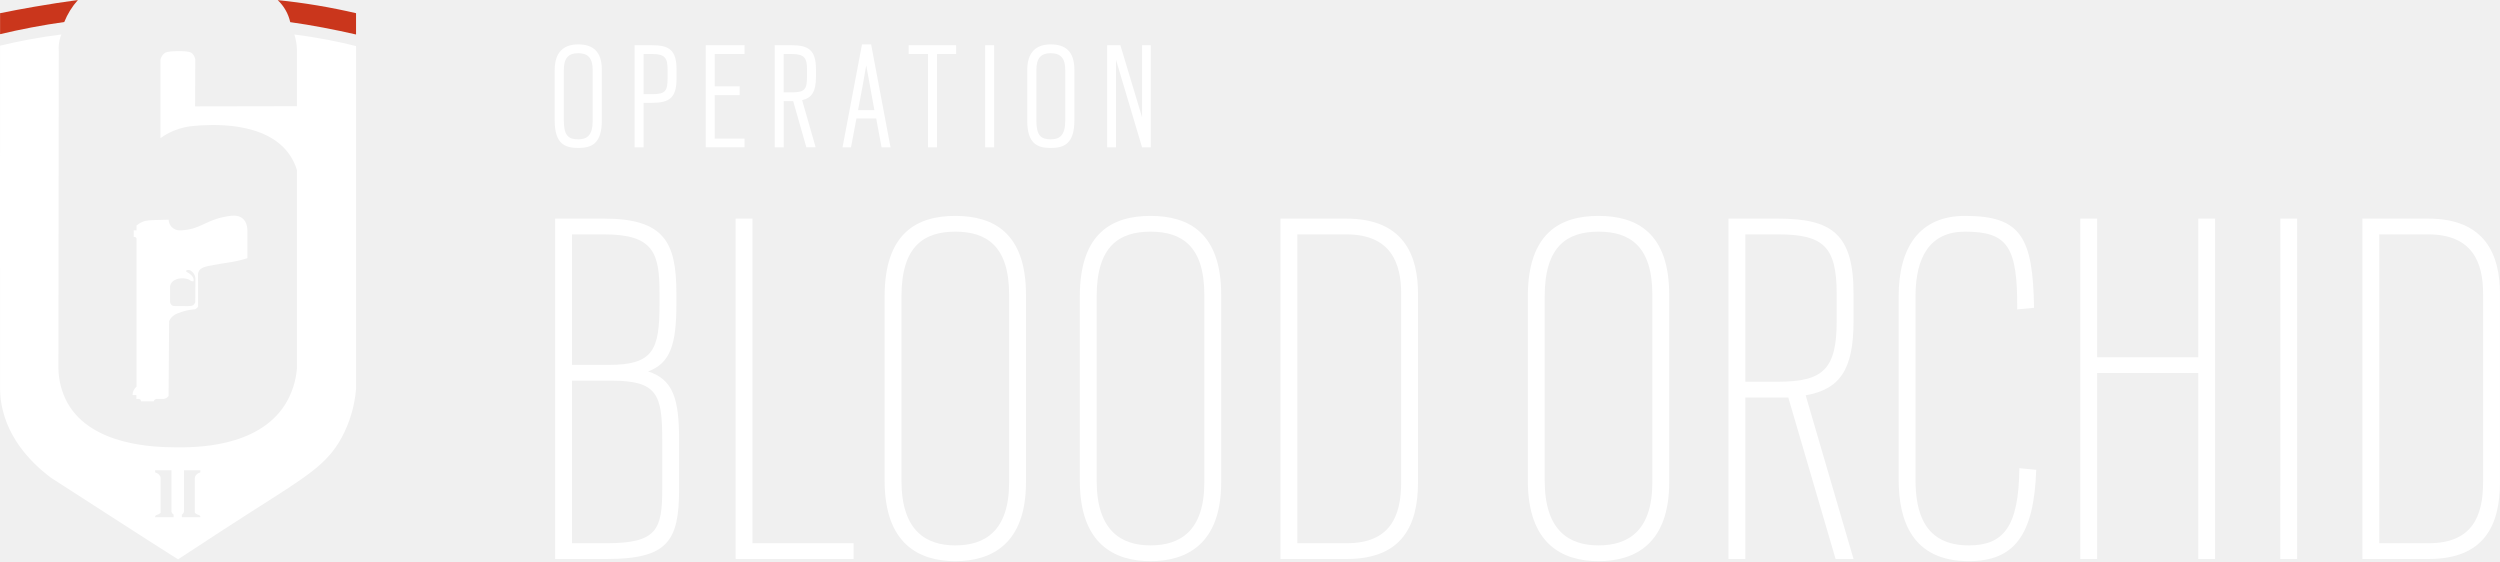
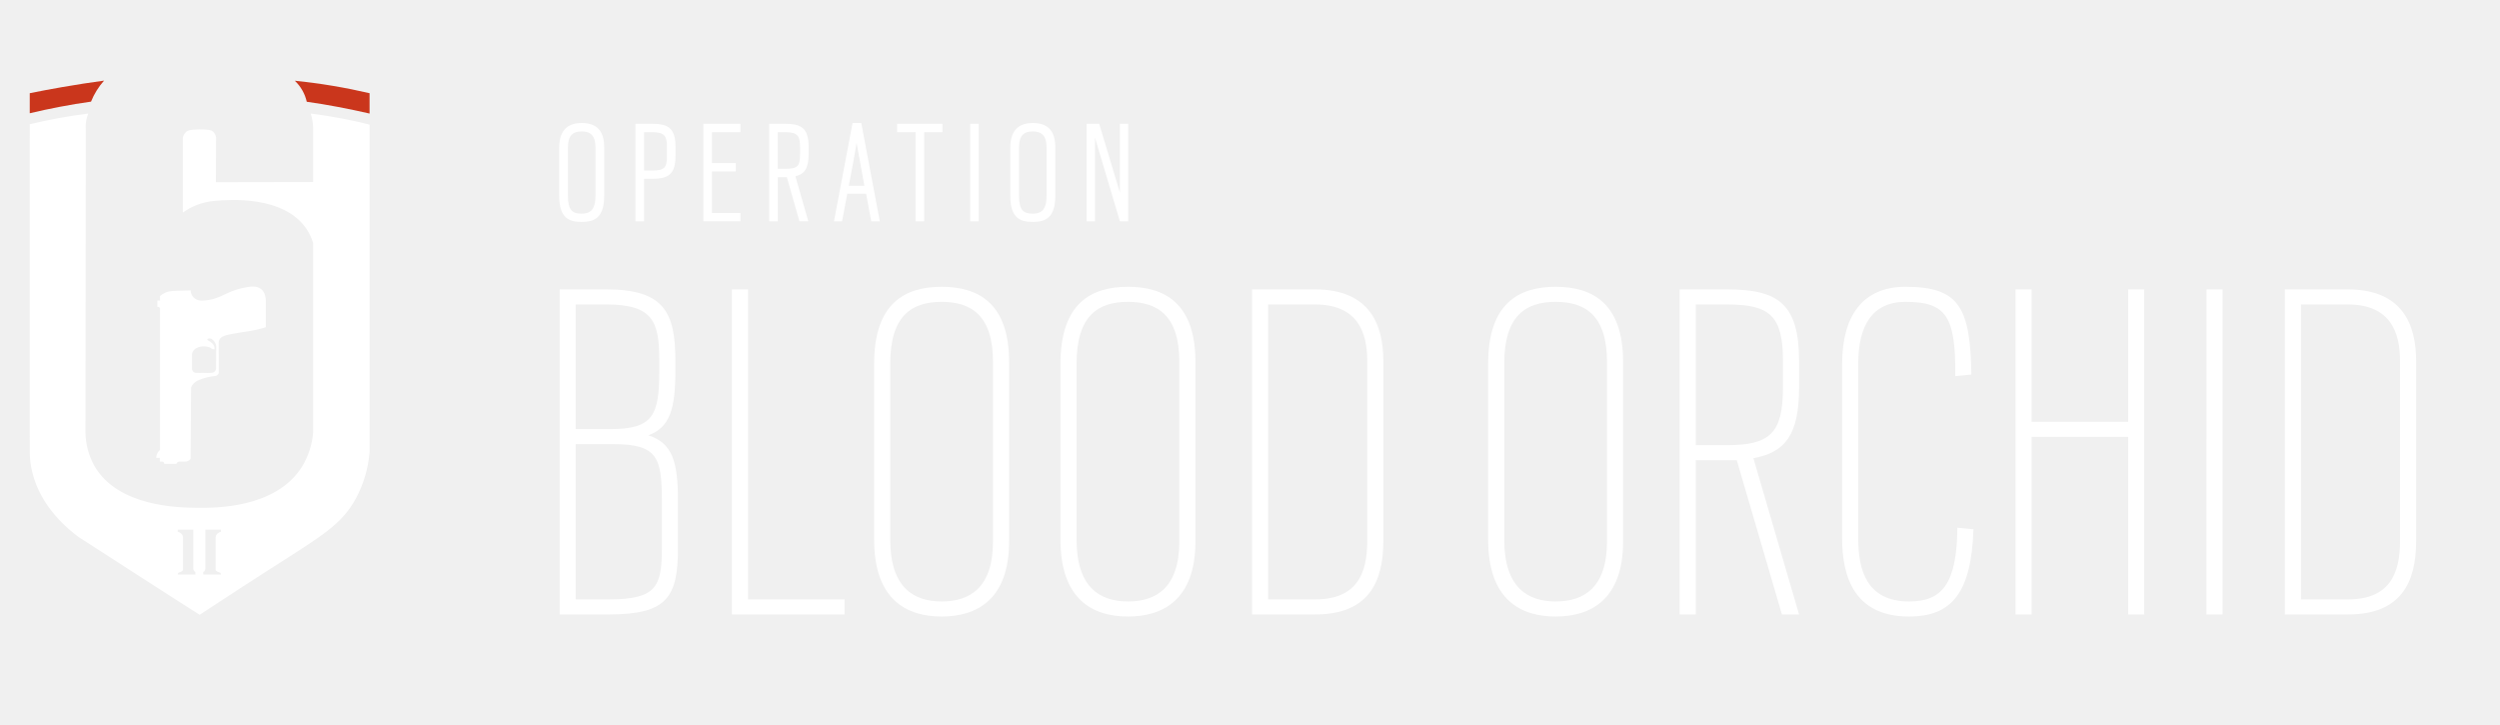
- <svg xmlns="http://www.w3.org/2000/svg" id="Horizontal" viewBox="0 0 2298.94 516.03">
-   <defs>
-     <style>.cls-1{fill:#ca361c;}.cls-2{fill:#fff;}</style>
-   </defs>
-   <path id="ShieldTopRight" class="cls-1" d="M284,77.75c11.49,1.16,23.64,2.75,36.38,4.88s24.49,4.53,35.63,7.13v19.58Q341.51,106,325.75,103T295.5,98A40.08,40.08,0,0,0,284,77.75Z" transform="translate(-28.6 -77.63)" />
-   <path id="ShieldTopLeft" class="cls-1" d="M28.67,109.06V89.75q15.2-3.09,31.21-5.87,20.72-3.6,40.38-6.25A68.87,68.87,0,0,0,87.69,97.88q-14.52,2-30.19,5C47.46,104.79,37.84,106.87,28.67,109.06Z" transform="translate(-28.6 -77.63)" />
-   <path id="ShieldGun" class="cls-2" d="M251.87,278.64c-4.7-4.11-11.79-2.69-18.62-1.22-15.81,3.41-21.38,11.21-37.68,12-.74,0-1.35.05-1.74.06a10.47,10.47,0,0,1-7.5-3.25,10.31,10.31,0,0,1-2.67-6.58l-6.17.17c-11.2.28-14.37.21-18.33,2a21.54,21.54,0,0,0-5,3.17v4.42h-2.58v6.08a2.07,2.07,0,0,1,2.58,2.42V433.17a10.42,10.42,0,0,0-3.7,7.74H154v3.59h2.53a2,2,0,0,1,1.33.83,2,2,0,0,1,.33,1.33H170a2.57,2.57,0,0,1,.25-.67,3.32,3.32,0,0,1,2.25-1.5h5.33a6.92,6.92,0,0,0,3.79-.87,6.8,6.8,0,0,0,2-1.79l.5-68.75a12.18,12.18,0,0,1,1.58-2.83,14.32,14.32,0,0,1,6.33-4.5,53,53,0,0,1,14.08-3.58,4.56,4.56,0,0,0,2.58-.5,4.62,4.62,0,0,0,2.08-2.33l-.08-29.75a6.77,6.77,0,0,1,.58-2.25c1.67-3.64,6.33-4.74,13.45-6,10.77-2,15.17-2.21,22.25-3.81,4-.9,7.19-1.86,9.13-2.48V289.83C256.1,286.84,255.48,281.8,251.87,278.64Zm-43.7,76.78a5.35,5.35,0,0,1-2.21,3c-.65.39-1.34.56-3.71.67-1.21.06-2.85.1-4.83,0s-3.48,0-4.67,0c-3.73,0-5,.12-6.09-.75a4.85,4.85,0,0,1-1.66-2.88q0-7.23,0-14.46a7.18,7.18,0,0,1,.58-2.08,8.08,8.08,0,0,1,3.21-3.46c5.1-3.27,12.68-1.69,14.38-.25a4.24,4.24,0,0,0,1.81,1,4.09,4.09,0,0,0,1.65,0v-1.71a6.72,6.72,0,0,0-.37-1.33,7.27,7.27,0,0,0-1.58-2.37,17.17,17.17,0,0,0-4.83-3.37v-1.08a4.33,4.33,0,0,1,4.25.21,9.49,9.49,0,0,1,2.5,2.42,9.62,9.62,0,0,1,1.71,4.63Z" transform="translate(-28.6 -77.63)" />
-   <path id="ShieldBody" class="cls-2" d="M329.67,114.17c-10.58-2-20.71-3.61-30.33-4.83a54.71,54.71,0,0,1,2.33,13.79c.06,1.44.05,2.83,0,4.15v48l-93.67.17.17-43.18a10,10,0,0,0-2.83-5.48c-.86-.81-2.83-2.3-13.67-2.16-9.13.12-11,1.22-12.06,2.13a11,11,0,0,0-3.44,5.51v72.41a59.81,59.81,0,0,1,12.21-6.85,61.68,61.68,0,0,1,19.25-4.48c12.09-1,66-5.5,87.75,27.28a50.78,50.78,0,0,1,6.29,13.45V416.26a74.61,74.61,0,0,1-10.73,33.11c-25.25,40.34-84.15,39.77-101.29,39.6-16.84-.16-76.49-.75-99-40.82a68.33,68.33,0,0,1-8.33-31.89q.17-145.66.33-291.31A34.46,34.46,0,0,1,84,112.16c.3-1,.64-1.94,1-2.82-9.54,1.19-19.56,2.72-30,4.67-9.21,1.72-18,3.62-26.33,5.63-.14,25.61,0,264.36,0,316.22A82.2,82.2,0,0,0,31,454.29C39.21,489,66.79,510.38,75.54,517c.78.59.44.32,17.4,11.21,36,23.12,43.63,28.24,70.75,45.56,6.43,4.11,16.35,10.43,28.64,18.21,31.38-20.69,56.1-36.57,71.09-46.15,46.91-29.94,65.8-41,79.32-65.7A114.22,114.22,0,0,0,356,435.52V120C347.68,117.89,338.9,115.93,329.67,114.17ZM188.25,553.25h-17a2.11,2.11,0,0,1,.31-1.31c.51-.76,1.41-.74,2.56-1.25a6.89,6.89,0,0,0,2.19-1.56V517.25a4.81,4.81,0,0,0-.33-1.5,6.41,6.41,0,0,0-3.18-3.1,9,9,0,0,0-1.55-.65v-1.94h15v37.81a4.2,4.2,0,0,0,2,3Zm24.57,0h-17v-2.37a4.2,4.2,0,0,0,2-3V510.06h15V512a9,9,0,0,0-1.55.65,6.41,6.41,0,0,0-3.18,3.1,4.81,4.81,0,0,0-.33,1.5v31.88a6.89,6.89,0,0,0,2.19,1.56c1.15.51,2.05.49,2.56,1.25A2.11,2.11,0,0,1,212.82,553.25Z" transform="translate(-28.6 -77.63)" />
+ <svg xmlns="http://www.w3.org/2000/svg" id="Horizontal" preserveAspectRatio="xMinYMax" viewBox="0 0 2407.31 698">
+   <path id="ShieldTopRight" d="M284,77.75c11.49,1.16,23.64,2.75,36.38,4.88s24.49,4.53,35.63,7.13v19.58Q341.51,106,325.75,103T295.5,98A40.08,40.08,0,0,0,284,77.75Z" style="fill:#ca361c" />
+   <path id="ShieldTopLeft" d="M28.67,109.06V89.75q15.2-3.09,31.21-5.87,20.72-3.6,40.38-6.25A68.87,68.87,0,0,0,87.69,97.88q-14.52,2-30.19,5C47.46,104.79,37.84,106.87,28.67,109.06Z" style="fill:#ca361c" />
+   <path id="ShieldGun" d="M251.87,278.64c-4.7-4.11-11.79-2.69-18.62-1.22-15.81,3.41-21.38,11.21-37.68,12-.74,0-1.35.05-1.74.06a10.47,10.47,0,0,1-7.5-3.25,10.31,10.31,0,0,1-2.67-6.58l-6.17.17c-11.2.28-14.37.21-18.33,2a21.54,21.54,0,0,0-5,3.17v4.42h-2.58v6.08a2.07,2.07,0,0,1,2.58,2.42V433.17a10.42,10.42,0,0,0-3.7,7.74H154v3.59h2.53a2,2,0,0,1,1.33.83,2,2,0,0,1,.33,1.33H170a2.57,2.57,0,0,1,.25-.67,3.32,3.32,0,0,1,2.25-1.5h5.33a6.92,6.92,0,0,0,3.79-.87,6.8,6.8,0,0,0,2-1.79l.5-68.75a12.18,12.18,0,0,1,1.58-2.83,14.32,14.32,0,0,1,6.33-4.5,53,53,0,0,1,14.08-3.58,4.56,4.56,0,0,0,2.58-.5,4.62,4.62,0,0,0,2.08-2.33l-.08-29.75a6.77,6.77,0,0,1,.58-2.25c1.67-3.64,6.33-4.74,13.45-6,10.77-2,15.17-2.21,22.25-3.81,4-.9,7.19-1.86,9.13-2.48V289.83C256.1,286.84,255.48,281.8,251.87,278.64Zm-43.7,76.78a5.35,5.35,0,0,1-2.21,3c-.65.39-1.34.56-3.71.67-1.21.06-2.85.1-4.83,0s-3.48,0-4.67,0c-3.73,0-5,.12-6.09-.75a4.85,4.85,0,0,1-1.66-2.88q0-7.23,0-14.46a7.18,7.18,0,0,1,.58-2.08,8.08,8.08,0,0,1,3.21-3.46c5.1-3.27,12.68-1.69,14.38-.25a4.24,4.24,0,0,0,1.81,1,4.09,4.09,0,0,0,1.65,0v-1.71a6.72,6.72,0,0,0-.37-1.33,7.27,7.27,0,0,0-1.58-2.37,17.17,17.17,0,0,0-4.83-3.37v-1.08a4.33,4.33,0,0,1,4.25.21,9.49,9.49,0,0,1,2.5,2.42,9.62,9.62,0,0,1,1.71,4.63Z" style="fill:#fff" />
+   <path id="ShieldBody" d="M329.67,114.17c-10.58-2-20.71-3.61-30.33-4.83a54.71,54.71,0,0,1,2.33,13.79c.06,1.44.05,2.83,0,4.15v48l-93.67.17.17-43.18a10,10,0,0,0-2.83-5.48c-.86-.81-2.83-2.3-13.67-2.16-9.13.12-11,1.22-12.06,2.13a11,11,0,0,0-3.44,5.51v72.41a59.81,59.81,0,0,1,12.21-6.85,61.68,61.68,0,0,1,19.25-4.48c12.09-1,66-5.5,87.75,27.28a50.78,50.78,0,0,1,6.29,13.45V416.26a74.61,74.61,0,0,1-10.73,33.11c-25.25,40.34-84.15,39.77-101.29,39.6-16.84-.16-76.49-.75-99-40.82a68.33,68.33,0,0,1-8.33-31.89q.17-145.66.33-291.31A34.46,34.46,0,0,1,84,112.16c.3-1,.64-1.94,1-2.82-9.54,1.19-19.56,2.72-30,4.67-9.21,1.72-18,3.62-26.33,5.63-.14,25.61,0,264.36,0,316.22A82.2,82.2,0,0,0,31,454.29C39.21,489,66.79,510.38,75.54,517c.78.59.44.32,17.4,11.21,36,23.12,43.63,28.24,70.75,45.56,6.43,4.11,16.35,10.43,28.64,18.21,31.38-20.69,56.1-36.57,71.09-46.15,46.91-29.94,65.8-41,79.32-65.7A114.22,114.22,0,0,0,356,435.52V120C347.68,117.89,338.9,115.93,329.67,114.17ZM188.25,553.25h-17a2.11,2.11,0,0,1,.31-1.31c.51-.76,1.41-.74,2.56-1.25a6.89,6.89,0,0,0,2.19-1.56V517.25a4.81,4.81,0,0,0-.33-1.5,6.41,6.41,0,0,0-3.18-3.1,9,9,0,0,0-1.55-.65v-1.94h15v37.81a4.2,4.2,0,0,0,2,3Zm24.57,0h-17v-2.37a4.2,4.2,0,0,0,2-3V510.06h15V512a9,9,0,0,0-1.55.65,6.41,6.41,0,0,0-3.18,3.1,4.81,4.81,0,0,0-.33,1.5v31.88a6.89,6.89,0,0,0,2.19,1.56c1.15.51,2.05.49,2.56,1.25A2.11,2.11,0,0,1,212.82,553.25Z" style="fill:#fff" />
  <g id="OpTitle">
-     <path class="cls-2" d="M538.68,188.5V142.15c0-16.95,8.55-23.7,21.6-23.7,13.35,0,21.75,6.3,21.75,23.25v46.65c0,21.3-9.3,25.35-21.75,25.35S538.68,209.65,538.68,188.5Zm34.95,0V141.85c0-11.1-4.65-15.3-13.35-15.3s-13.2,4.2-13.2,15.45v46.35c0,13.95,4.2,17.4,13.2,17.4C568.38,205.75,573.63,202.3,573.63,188.5Z" transform="translate(-28.6 -77.63)" />
-     <path class="cls-2" d="M612.18,119.21h15.9c15.6,0,22.65,4.2,22.65,22.2V150c0,18-7,22.2-22.65,22.2h-7.65V213.1h-8.25Zm16.5,45c11.7,0,13.8-3,13.8-14.25V141.4c0-10-2.1-14.1-13.8-14.1h-8.25v36.9Z" transform="translate(-28.6 -77.63)" />
-     <path class="cls-2" d="M677.58,119.21h35.7v8.1H685.83V157h22.95v8.1H685.83v40h27.45v7.95h-35.7Z" transform="translate(-28.6 -77.63)" />
-     <path class="cls-2" d="M741,119.21h15.3c15.6,0,22.65,4.2,22.65,22.2v7c0,13.65-4,19.35-12.75,21.3l12.45,43.35h-8.55L758,170.65h-8.7V213.1H741Zm15.9,43.35c11.7,0,13.8-2.85,13.8-14.25v-6.9c0-10-2.1-14.1-13.8-14.1h-7.65v35.25Z" transform="translate(-28.6 -77.63)" />
-     <path class="cls-2" d="M821.27,118.46h8.4l17.85,94.65h-8.25l-4.95-26.55H816.17l-5,26.55h-7.8Zm11.4,60.45-7.5-41.25L822,155.8l-4.35,23.1Z" transform="translate(-28.6 -77.63)" />
-     <path class="cls-2" d="M882,127.3H864.17v-8.1h43.65v8.1H890.27v85.8H882Z" transform="translate(-28.6 -77.63)" />
-     <path class="cls-2" d="M934.52,119.21h8.25v93.9h-8.25Z" transform="translate(-28.6 -77.63)" />
-     <path class="cls-2" d="M973.22,188.5V142.15c0-16.95,8.55-23.7,21.6-23.7,13.35,0,21.75,6.3,21.75,23.25v46.65c0,21.3-9.3,25.35-21.75,25.35S973.22,209.65,973.22,188.5Zm34.95,0V141.85c0-11.1-4.65-15.3-13.35-15.3s-13.2,4.2-13.2,15.45v46.35c0,13.95,4.2,17.4,13.2,17.4C1002.92,205.75,1008.17,202.3,1008.17,188.5Z" transform="translate(-28.6 -77.63)" />
-     <path class="cls-2" d="M1046.72,119.21h12.15l19.95,66.3v-66.3h8v93.9h-8l-24-80.55V213.1h-8.1Z" transform="translate(-28.6 -77.63)" />
+     <path d="M538.68,188.5V142.15c0-16.95,8.55-23.7,21.6-23.7,13.35,0,21.75,6.3,21.75,23.25v46.65c0,21.3-9.3,25.35-21.75,25.35S538.68,209.65,538.68,188.5Zm34.95,0V141.85c0-11.1-4.65-15.3-13.35-15.3s-13.2,4.2-13.2,15.45v46.35c0,13.95,4.2,17.4,13.2,17.4C568.38,205.75,573.63,202.3,573.63,188.5Z" style="fill:#fff" />
+     <path d="M612.18,119.21h15.9c15.6,0,22.65,4.2,22.65,22.2V150c0,18-7,22.2-22.65,22.2h-7.65V213.1h-8.25Zm16.5,45c11.7,0,13.8-3,13.8-14.25V141.4c0-10-2.1-14.1-13.8-14.1h-8.25v36.9Z" style="fill:#fff" />
+     <path d="M677.58,119.21h35.7v8.1H685.83V157h22.95v8.1H685.83v40h27.45v7.95h-35.7Z" style="fill:#fff" />
+     <path d="M741,119.21h15.3c15.6,0,22.65,4.2,22.65,22.2v7c0,13.65-4,19.35-12.75,21.3l12.45,43.35h-8.55L758,170.65h-8.7V213.1H741Zm15.9,43.35c11.7,0,13.8-2.85,13.8-14.25v-6.9c0-10-2.1-14.1-13.8-14.1h-7.65v35.25Z" style="fill:#fff" />
+     <path d="M821.27,118.46h8.4l17.85,94.65h-8.25l-4.95-26.55H816.17l-5,26.55h-7.8Zm11.4,60.45-7.5-41.25L822,155.8l-4.35,23.1Z" style="fill:#fff" />
+     <path d="M882,127.3H864.17v-8.1h43.65v8.1H890.27v85.8H882Z" style="fill:#fff" />
+     <path d="M934.52,119.21h8.25v93.9h-8.25Z" style="fill:#fff" />
+     <path d="M973.22,188.5V142.15c0-16.95,8.55-23.7,21.6-23.7,13.35,0,21.75,6.3,21.75,23.25v46.65c0,21.3-9.3,25.35-21.75,25.35S973.22,209.65,973.22,188.5Zm34.95,0V141.85c0-11.1-4.65-15.3-13.35-15.3s-13.2,4.2-13.2,15.45v46.35c0,13.95,4.2,17.4,13.2,17.4C1002.92,205.75,1008.17,202.3,1008.17,188.5Z" style="fill:#fff" />
+     <path d="M1046.72,119.21h12.15l19.95,66.3v-66.3h8v93.9h-8l-24-80.55V213.1h-8.1Z" style="fill:#fff" />
  </g>
  <g id="OpName">
-     <path class="cls-2" d="M539.08,278.66h45c55.5,0,66.5,22,66.5,68.5v10.5c0,36.5-5.5,54-26,61.5,23,7.5,28.5,25,28.5,63v45.5c0,47.5-10.5,64-66.5,64h-47.5Zm49.5,134.5c40.5,0,46.5-13.5,46.5-55.5v-10.5c0-37-5.5-54-51-54h-29.5v120Zm-2,164c46,0,51-12.5,51-49.5v-45.5c0-42-4.5-54.5-47-54.5h-36v149.5Z" transform="translate(-28.6 -77.63)" />
-     <path class="cls-2" d="M705.07,278.66h15.5v298.5h93v14.5H705.07Z" transform="translate(-28.6 -77.63)" />
-     <path class="cls-2" d="M842.07,519.66V350.16c0-58.5,30-74,65-74s65,15.5,65,72.5v172.5c0,57-32,72.5-65,72.5S842.07,578.16,842.07,519.66Zm114.5,1.5V348.66c0-45-21-58-49.5-58s-49.5,13-49.5,59.5v169.5c0,46.5,23,59.5,49.5,59.5C934.07,579.16,956.57,566.16,956.57,521.16Z" transform="translate(-28.6 -77.63)" />
-     <path class="cls-2" d="M1021.57,519.66V350.16c0-58.5,30-74,65-74s65,15.5,65,72.5v172.5c0,57-32,72.5-65,72.5S1021.57,578.16,1021.57,519.66Zm114.5,1.5V348.66c0-45-21-58-49.5-58s-49.5,13-49.5,59.5v169.5c0,46.5,23,59.5,49.5,59.5C1113.57,579.16,1136.07,566.16,1136.07,521.16Z" transform="translate(-28.6 -77.63)" />
-     <path class="cls-2" d="M1206.07,278.66h60.5c53,0,66,34,66,69v173.5c0,39.5-14.5,70.5-65.5,70.5h-61Zm61,298.5c40,0,50-25,50-56V347.66c0-27.5-9-54.5-50.5-54.5h-45v284Z" transform="translate(-28.6 -77.63)" />
-     <path class="cls-2" d="M1433.56,519.66V350.16c0-58.5,30-74,65-74s65,15.5,65,72.5v172.5c0,57-32,72.5-65,72.5S1433.56,578.16,1433.56,519.66Zm114.5,1.5V348.66c0-45-21-58-49.5-58s-49.5,13-49.5,59.5v169.5c0,46.5,23,59.5,49.5,59.5C1525.56,579.16,1548.06,566.16,1548.06,521.16Z" transform="translate(-28.6 -77.63)" />
-     <path class="cls-2" d="M1618.06,278.66h45.5c49.5,0,69.5,14,69.5,69v25.5c0,45-13,62.5-44,68l44,150.5h-16.5l-43.5-148.5h-39.5v148.5h-15.5Zm45.5,150c41.5,0,54-11.5,54-55.5v-25.5c0-43.5-12.5-54.5-54-54.5h-30v135.5Z" transform="translate(-28.6 -77.63)" />
-     <path class="cls-2" d="M1774.56,518.66V350.16c0-45.5,19.5-74,61-74,51.5,0,62.5,19.5,63.5,84.5l-15.5,1.5c.5-58-9-71.5-48-71.5-32,0-45.5,23-45.5,59.5v168.5c0,30,8,60.5,49,60.5,31.5,0,46-16.5,46.5-71l15.5,1.5c-2,60.5-20.5,84-62,84C1786.56,593.66,1774.56,555.66,1774.56,518.66Z" transform="translate(-28.6 -77.63)" />
-     <path class="cls-2" d="M2050.05,420.66h-93v171h-15.5v-313h15.5v127.5h93V278.66h15.5v313h-15.5Z" transform="translate(-28.6 -77.63)" />
-     <path class="cls-2" d="M2125.55,278.66H2141v313h-15.5Z" transform="translate(-28.6 -77.63)" />
-     <path class="cls-2" d="M2201,278.66h60.5c53,0,66,34,66,69v173.5c0,39.5-14.5,70.5-65.5,70.5h-61Zm61,298.5c40,0,50-25,50-56V347.66c0-27.5-9-54.5-50.5-54.5h-45v284Z" transform="translate(-28.6 -77.63)" />
+     <path d="M539.08,278.66h45c55.5,0,66.5,22,66.5,68.5v10.5c0,36.5-5.5,54-26,61.5,23,7.5,28.5,25,28.5,63v45.5c0,47.5-10.5,64-66.5,64h-47.5Zm49.5,134.5c40.5,0,46.5-13.5,46.5-55.5v-10.5c0-37-5.5-54-51-54h-29.5v120Zm-2,164c46,0,51-12.5,51-49.5v-45.5c0-42-4.5-54.5-47-54.5h-36v149.5Z" style="fill:#fff" />
+     <path d="M705.07,278.66h15.5v298.5h93v14.5H705.07Z" style="fill:#fff" />
+     <path d="M842.07,519.66V350.16c0-58.5,30-74,65-74s65,15.5,65,72.5v172.5c0,57-32,72.5-65,72.5S842.07,578.16,842.07,519.66Zm114.5,1.5V348.66c0-45-21-58-49.5-58s-49.5,13-49.5,59.5v169.5c0,46.5,23,59.5,49.5,59.5C934.07,579.16,956.57,566.16,956.57,521.16Z" style="fill:#fff" />
+     <path d="M1021.57,519.66V350.16c0-58.5,30-74,65-74s65,15.5,65,72.5v172.5c0,57-32,72.5-65,72.5S1021.57,578.16,1021.57,519.66Zm114.5,1.5V348.66c0-45-21-58-49.5-58s-49.5,13-49.5,59.5v169.5c0,46.5,23,59.5,49.5,59.5C1113.57,579.16,1136.07,566.16,1136.07,521.16Z" style="fill:#fff" />
+     <path d="M1206.07,278.66h60.5c53,0,66,34,66,69v173.5c0,39.5-14.5,70.5-65.5,70.5h-61Zm61,298.5c40,0,50-25,50-56V347.66c0-27.5-9-54.5-50.5-54.5h-45v284Z" style="fill:#fff" />
+     <path d="M1433.56,519.66V350.16c0-58.5,30-74,65-74s65,15.5,65,72.5v172.5c0,57-32,72.5-65,72.5S1433.56,578.16,1433.56,519.66Zm114.5,1.5V348.66c0-45-21-58-49.5-58s-49.5,13-49.5,59.5v169.5c0,46.5,23,59.5,49.5,59.5C1525.56,579.16,1548.06,566.16,1548.06,521.16Z" style="fill:#fff" />
+     <path d="M1618.06,278.66h45.5c49.5,0,69.5,14,69.5,69v25.5c0,45-13,62.5-44,68l44,150.5h-16.5l-43.5-148.5h-39.5v148.5h-15.5Zm45.5,150c41.5,0,54-11.5,54-55.5v-25.5c0-43.5-12.5-54.5-54-54.5h-30v135.5Z" style="fill:#fff" />
+     <path d="M1774.56,518.66V350.16c0-45.5,19.5-74,61-74,51.5,0,62.5,19.5,63.5,84.5l-15.5,1.5c.5-58-9-71.5-48-71.5-32,0-45.5,23-45.5,59.5v168.5c0,30,8,60.5,49,60.5,31.5,0,46-16.5,46.5-71l15.5,1.5c-2,60.5-20.5,84-62,84C1786.56,593.66,1774.56,555.66,1774.56,518.66Z" style="fill:#fff" />
+     <path d="M2050.05,420.66h-93v171h-15.5v-313h15.5v127.5h93V278.66h15.5v313h-15.5Z" style="fill:#fff" />
+     <path d="M2125.55,278.66H2141v313h-15.5Z" style="fill:#fff" />
+     <path d="M2201,278.66h60.5c53,0,66,34,66,69v173.5c0,39.5-14.5,70.5-65.5,70.5h-61Zm61,298.5c40,0,50-25,50-56V347.66c0-27.5-9-54.5-50.5-54.5h-45v284Z" style="fill:#fff" />
  </g>
</svg>
